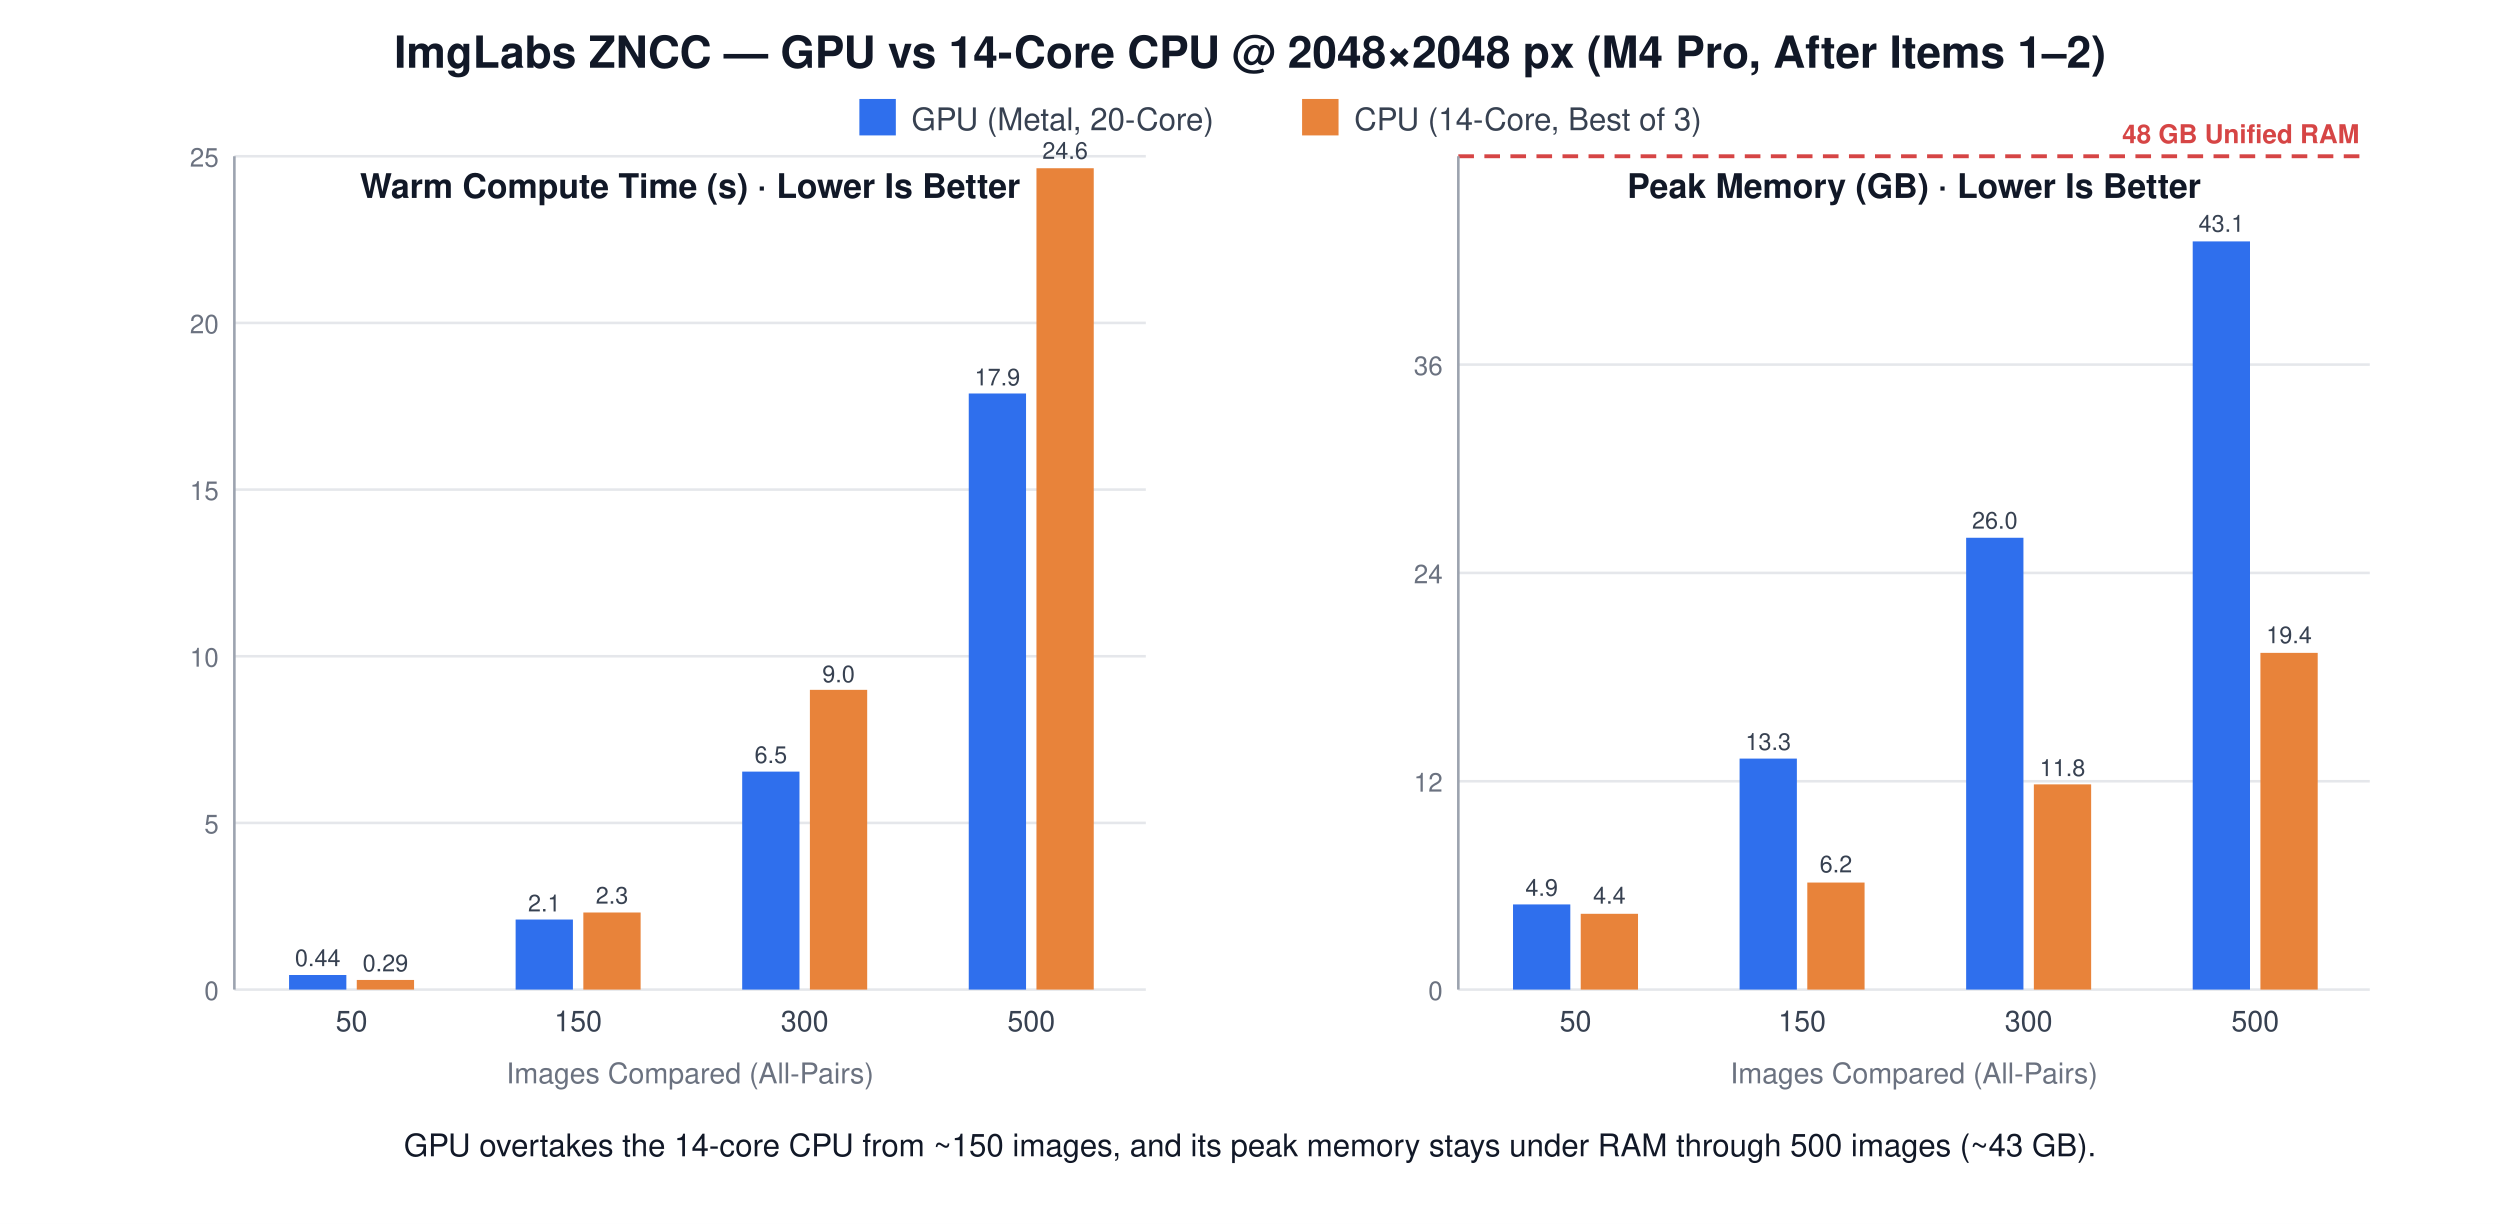
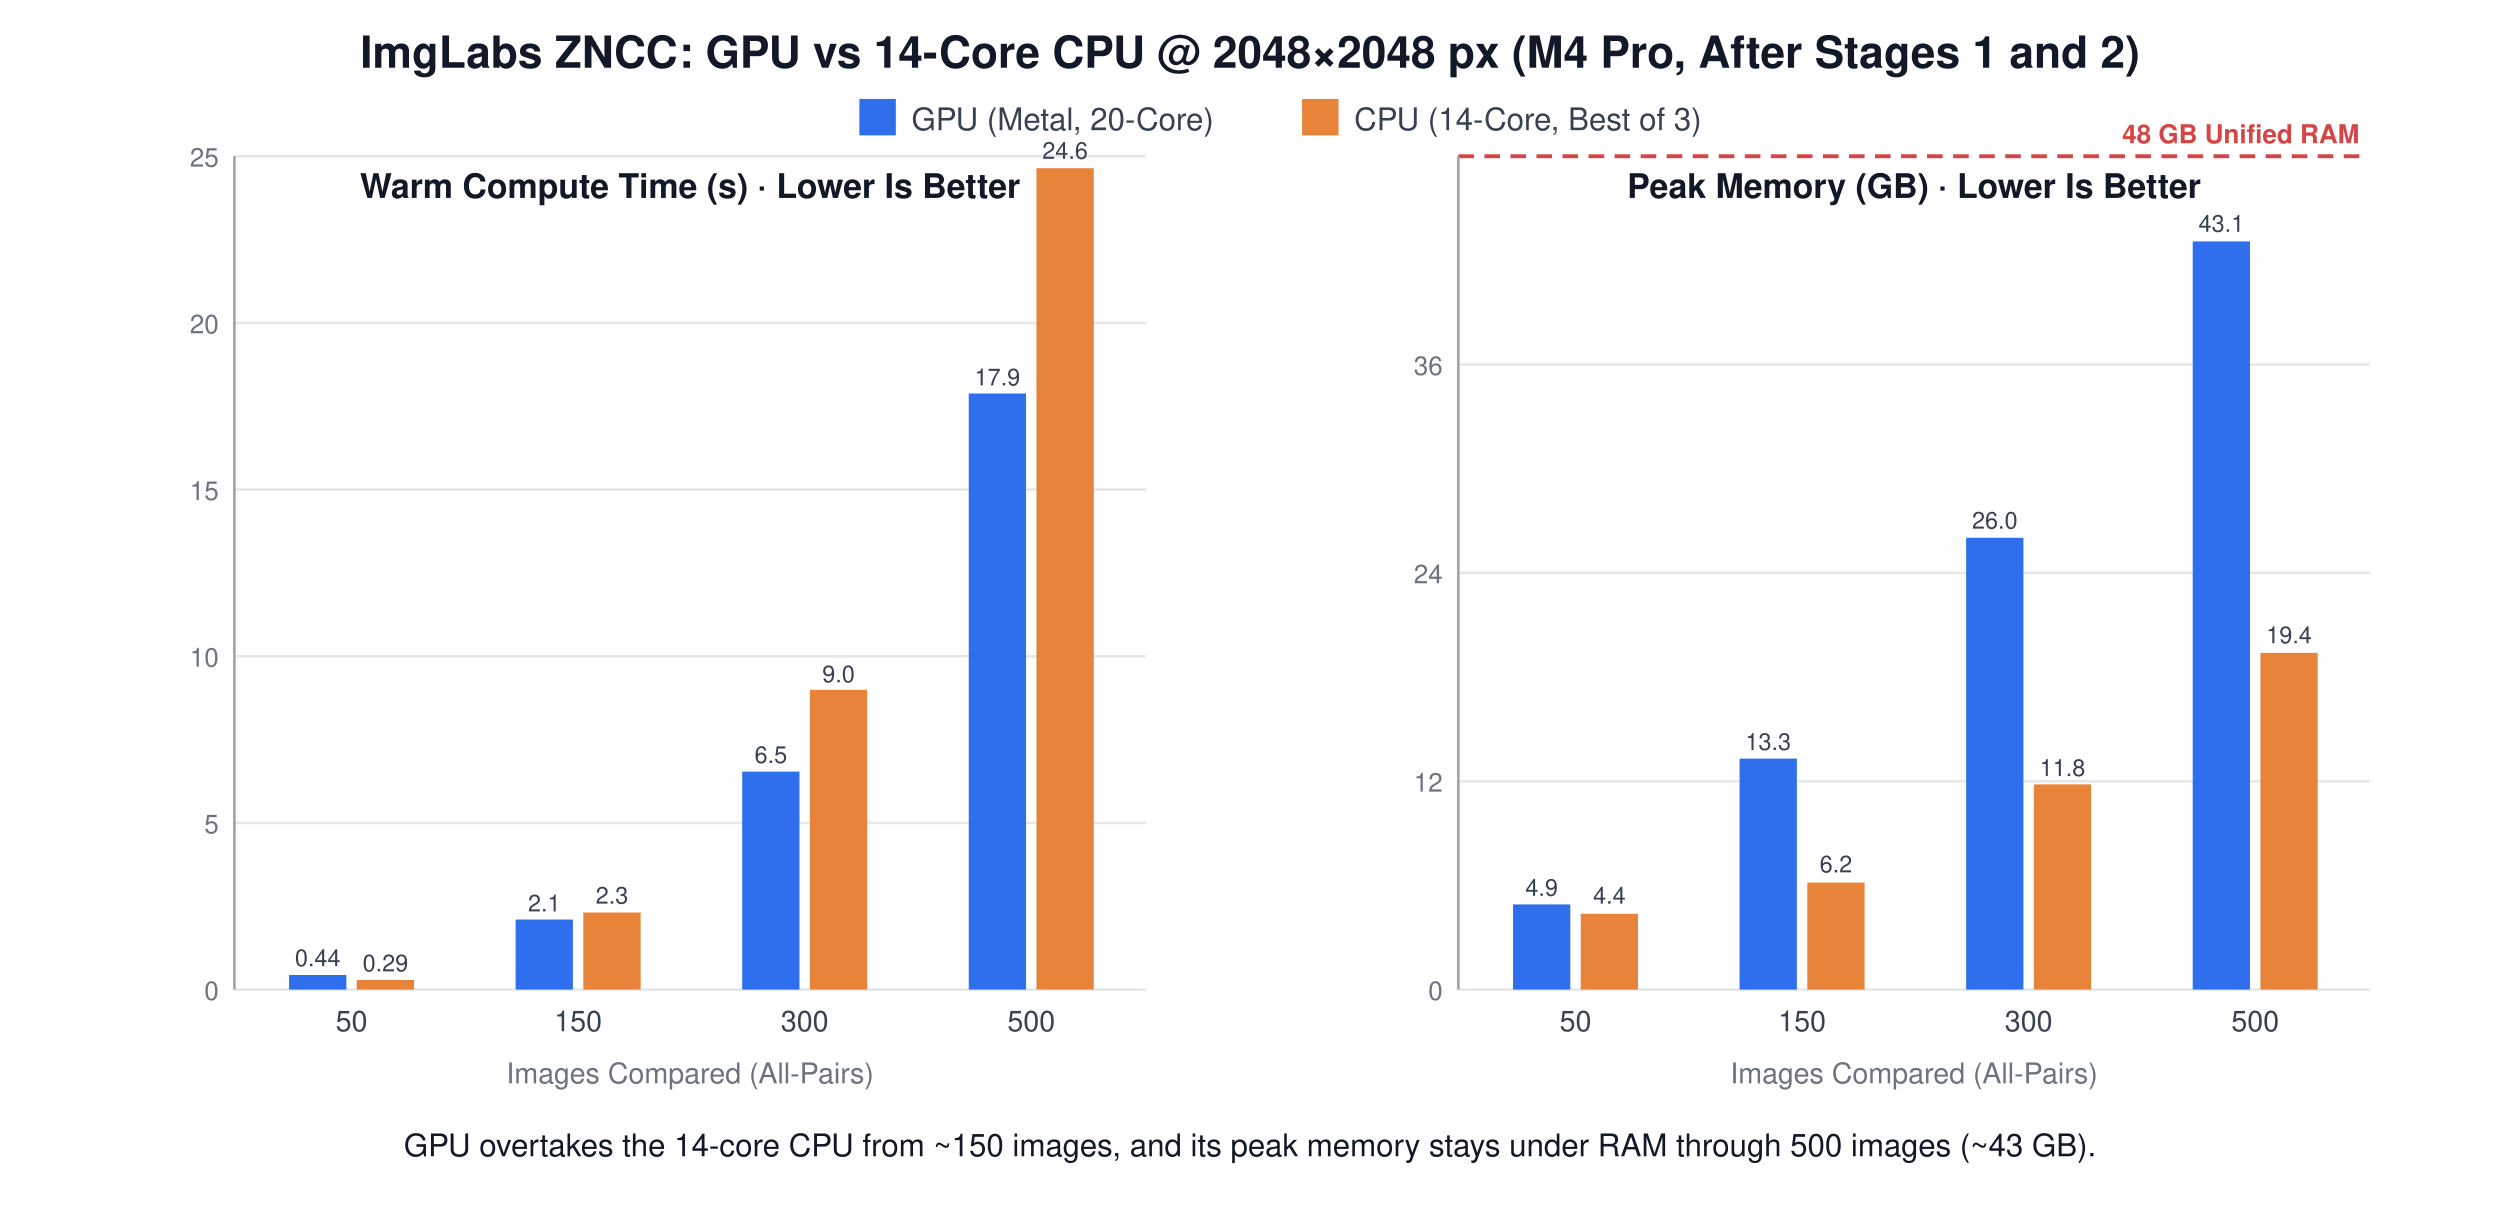
<svg xmlns="http://www.w3.org/2000/svg" viewBox="0 0 960 470" font-family="-apple-system, Helvetica, Arial, sans-serif">
  <rect x="0" y="0" width="960" height="470" fill="#ffffff" />
-   <text x="480" y="26" text-anchor="middle" font-size="17" font-weight="700" fill="#111827">ImgLabs ZNCC — GPU vs 14-Core CPU @ 2048×2048 px (M4 Pro, After Items 1–2)</text>
+   <text x="480" y="26" text-anchor="middle" font-size="17" font-weight="700" fill="#111827">ImgLabs ZNCC: GPU vs 14-Core CPU @ 2048×2048 px (M4 Pro, After Stages 1 and 2)</text>
  <rect x="330" y="38" width="14" height="14" fill="#2f6fed" />
  <text x="350" y="50" font-size="12" fill="#374151">GPU (Metal, 20-Core)</text>
  <rect x="500" y="38" width="14" height="14" fill="#e8833a" />
  <text x="520" y="50" font-size="12" fill="#374151">CPU (14-Core, Best of 3)</text>
  <text x="265" y="76" text-anchor="middle" font-size="13" font-weight="600" fill="#111827">Warm Compute Time (s) · Lower Is Better</text>
  <g stroke="#e5e7eb" stroke-width="1">
    <line x1="90" y1="380" x2="440" y2="380" />
    <line x1="90" y1="316" x2="440" y2="316" />
    <line x1="90" y1="252" x2="440" y2="252" />
    <line x1="90" y1="188" x2="440" y2="188" />
    <line x1="90" y1="124" x2="440" y2="124" />
    <line x1="90" y1="60" x2="440" y2="60" />
  </g>
  <g font-size="10" fill="#6b7280" text-anchor="end">
    <text x="84" y="384">0</text>
    <text x="84" y="320">5</text>
    <text x="84" y="256">10</text>
    <text x="84" y="192">15</text>
    <text x="84" y="128">20</text>
    <text x="84" y="64">25</text>
  </g>
  <line x1="90" y1="60" x2="90" y2="380" stroke="#9ca3af" stroke-width="1" />
  <g fill="#2f6fed">
    <rect x="111" y="374.4" width="22" height="5.6" />
    <rect x="198" y="353.1" width="22" height="26.9" />
    <rect x="285" y="296.3" width="22" height="83.7" />
    <rect x="372" y="151.1" width="22" height="228.9" />
  </g>
  <g fill="#e8833a">
    <rect x="137" y="376.3" width="22" height="3.7" />
    <rect x="224" y="350.4" width="22" height="29.6" />
    <rect x="311" y="264.9" width="22" height="115.1" />
    <rect x="398" y="64.6" width="22" height="315.4" />
  </g>
  <g font-size="9" fill="#374151" text-anchor="middle">
    <text x="122" y="371">0.44</text>
    <text x="148" y="373">0.29</text>
    <text x="209" y="350">2.1</text>
    <text x="235" y="347">2.3</text>
    <text x="296" y="293">6.5</text>
    <text x="322" y="262">9.0</text>
    <text x="383" y="148">17.9</text>
    <text x="409" y="61">24.6</text>
  </g>
  <g font-size="11" fill="#374151" text-anchor="middle">
    <text x="135" y="396">50</text>
    <text x="222" y="396">150</text>
    <text x="309" y="396">300</text>
    <text x="396" y="396">500</text>
  </g>
  <text x="265" y="416" text-anchor="middle" font-size="11" fill="#6b7280">Images Compared (All-Pairs)</text>
  <text x="735" y="76" text-anchor="middle" font-size="13" font-weight="600" fill="#111827">Peak Memory (GB) · Lower Is Better</text>
  <g stroke="#e5e7eb" stroke-width="1">
    <line x1="560" y1="380" x2="910" y2="380" />
    <line x1="560" y1="300" x2="910" y2="300" />
    <line x1="560" y1="220" x2="910" y2="220" />
    <line x1="560" y1="140" x2="910" y2="140" />
  </g>
  <g font-size="10" fill="#6b7280" text-anchor="end">
    <text x="554" y="384">0</text>
    <text x="554" y="304">12</text>
    <text x="554" y="224">24</text>
    <text x="554" y="144">36</text>
  </g>
  <line x1="560" y1="60" x2="910" y2="60" stroke="#d64545" stroke-width="1.5" stroke-dasharray="6 4" />
  <text x="906" y="55" text-anchor="end" font-size="10" font-weight="600" fill="#d64545">48 GB Unified RAM</text>
  <line x1="560" y1="60" x2="560" y2="380" stroke="#9ca3af" stroke-width="1" />
  <g fill="#2f6fed">
    <rect x="581" y="347.3" width="22" height="32.7" />
    <rect x="668" y="291.3" width="22" height="88.7" />
    <rect x="755" y="206.5" width="22" height="173.5" />
    <rect x="842" y="92.7" width="22" height="287.3" />
  </g>
  <g fill="#e8833a">
    <rect x="607" y="350.9" width="22" height="29.1" />
    <rect x="694" y="338.9" width="22" height="41.1" />
    <rect x="781" y="301.2" width="22" height="78.8" />
    <rect x="868" y="250.7" width="22" height="129.3" />
  </g>
  <g font-size="9" fill="#374151" text-anchor="middle">
    <text x="592" y="344">4.9</text>
    <text x="618" y="347">4.4</text>
    <text x="679" y="288">13.3</text>
    <text x="705" y="335">6.2</text>
    <text x="766" y="203">26.0</text>
    <text x="792" y="298">11.8</text>
    <text x="853" y="89">43.1</text>
    <text x="879" y="247">19.4</text>
  </g>
  <g font-size="11" fill="#374151" text-anchor="middle">
    <text x="605" y="396">50</text>
    <text x="692" y="396">150</text>
    <text x="779" y="396">300</text>
    <text x="866" y="396">500</text>
  </g>
  <text x="735" y="416" text-anchor="middle" font-size="11" fill="#6b7280">Images Compared (All-Pairs)</text>
  <text x="480" y="444" text-anchor="middle" font-size="12" fill="#111827">GPU overtakes the 14-core CPU from ~150 images, and its peak memory stays under RAM through 500 images (~43 GB).</text>
</svg>
